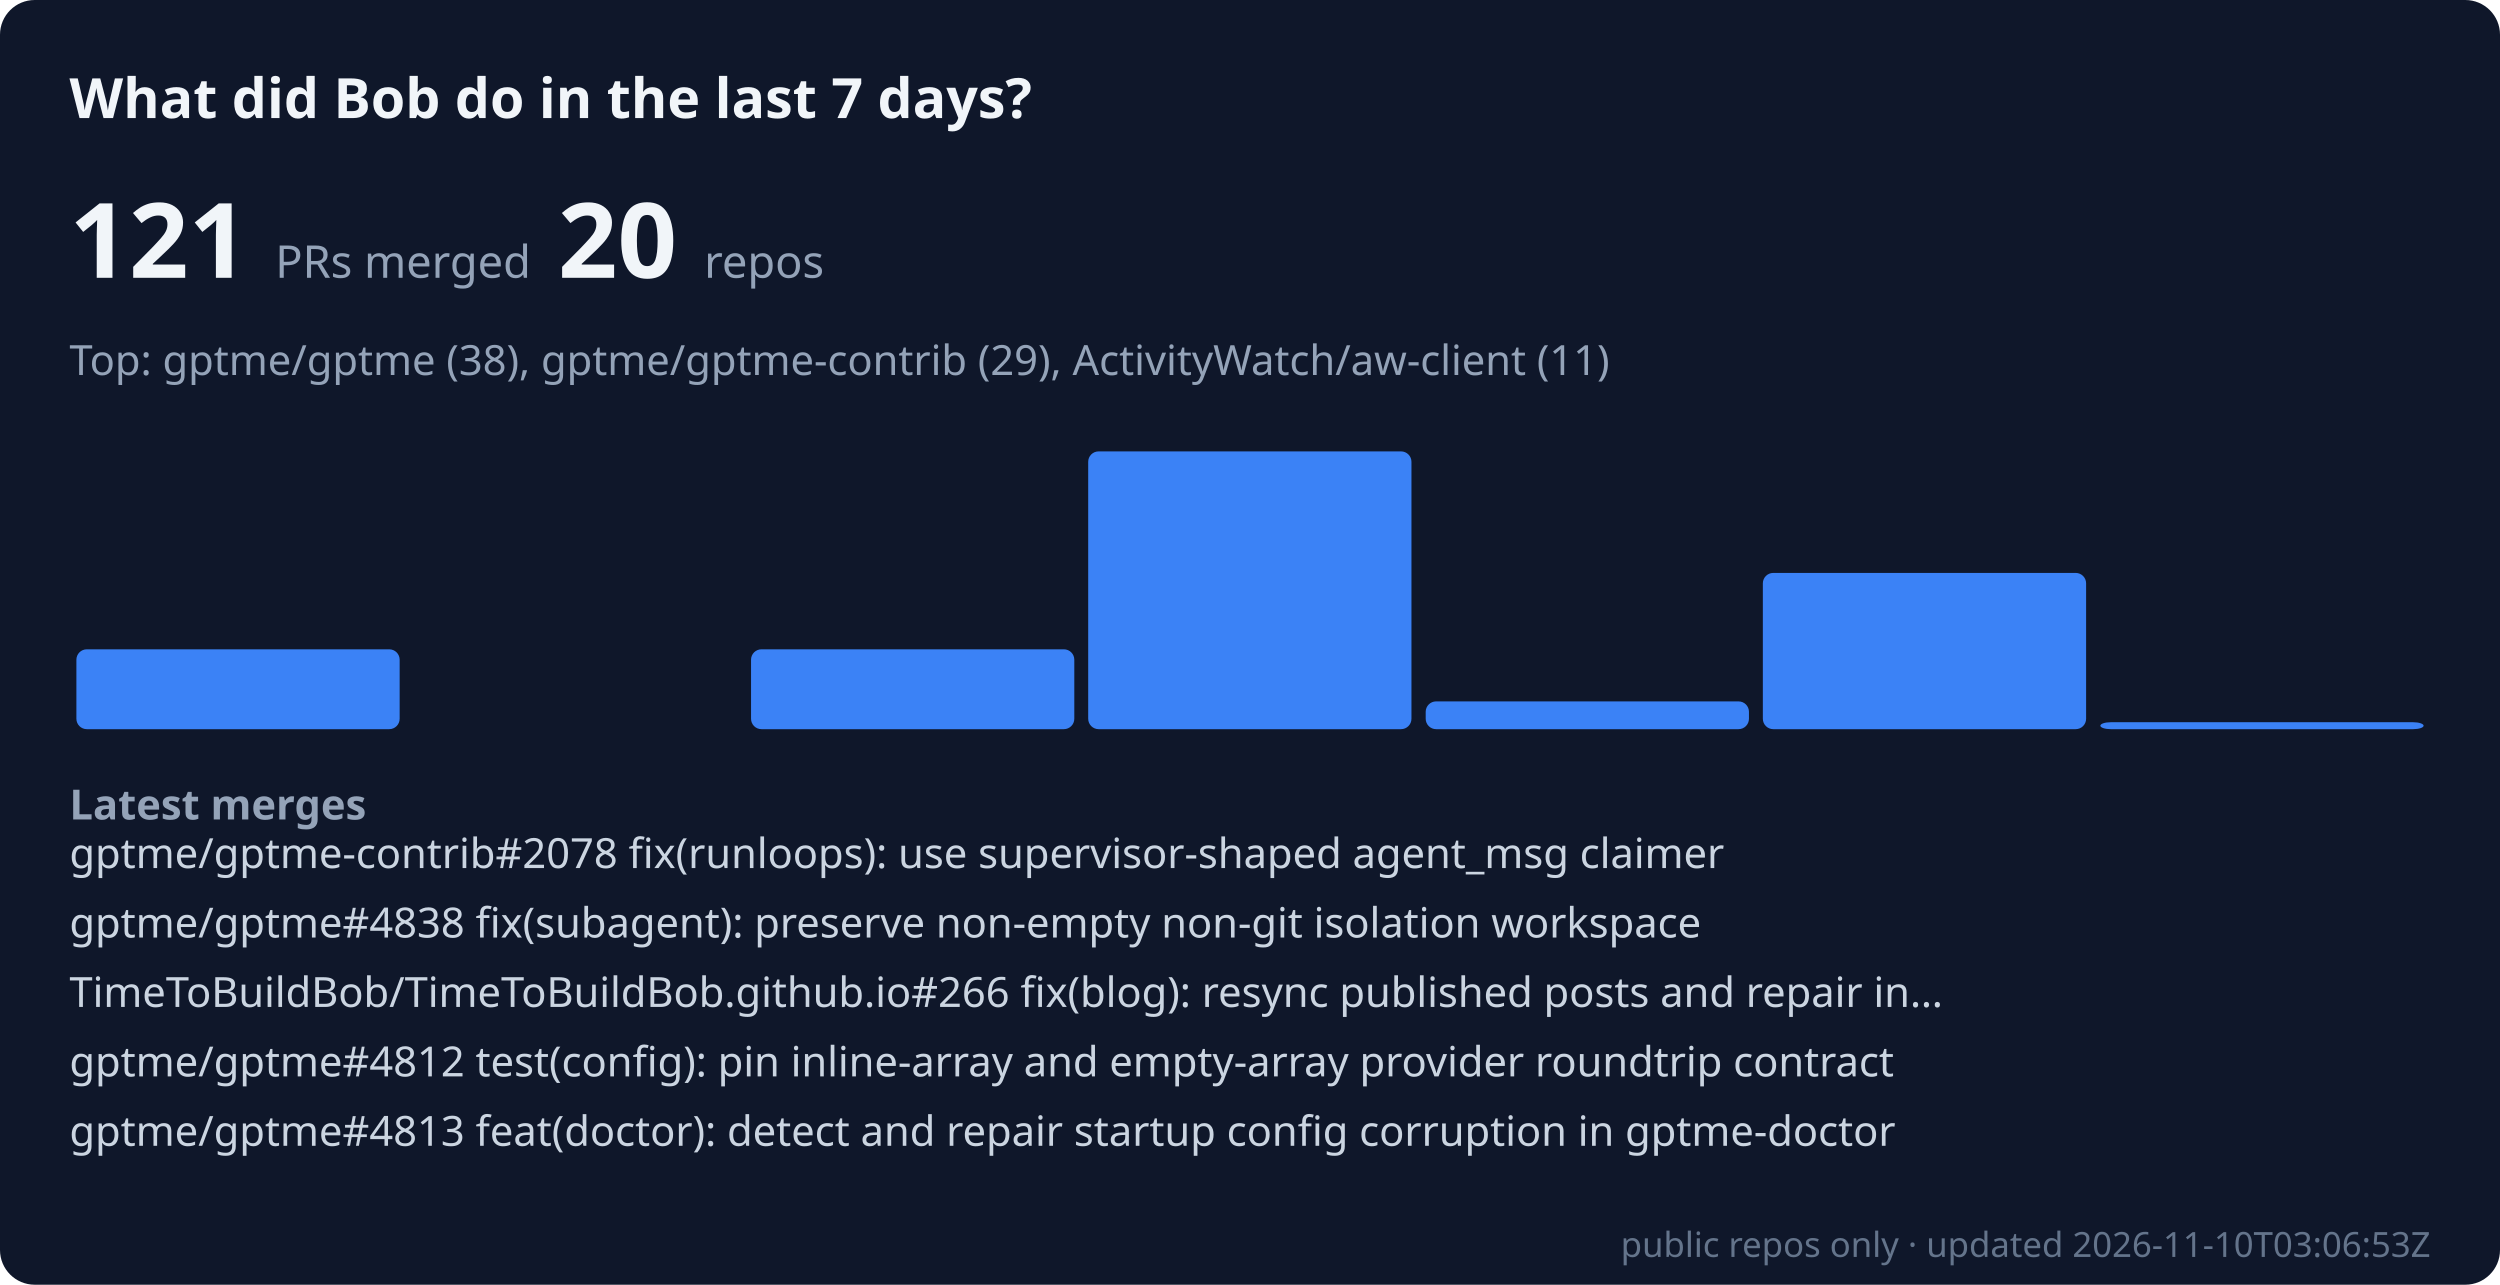
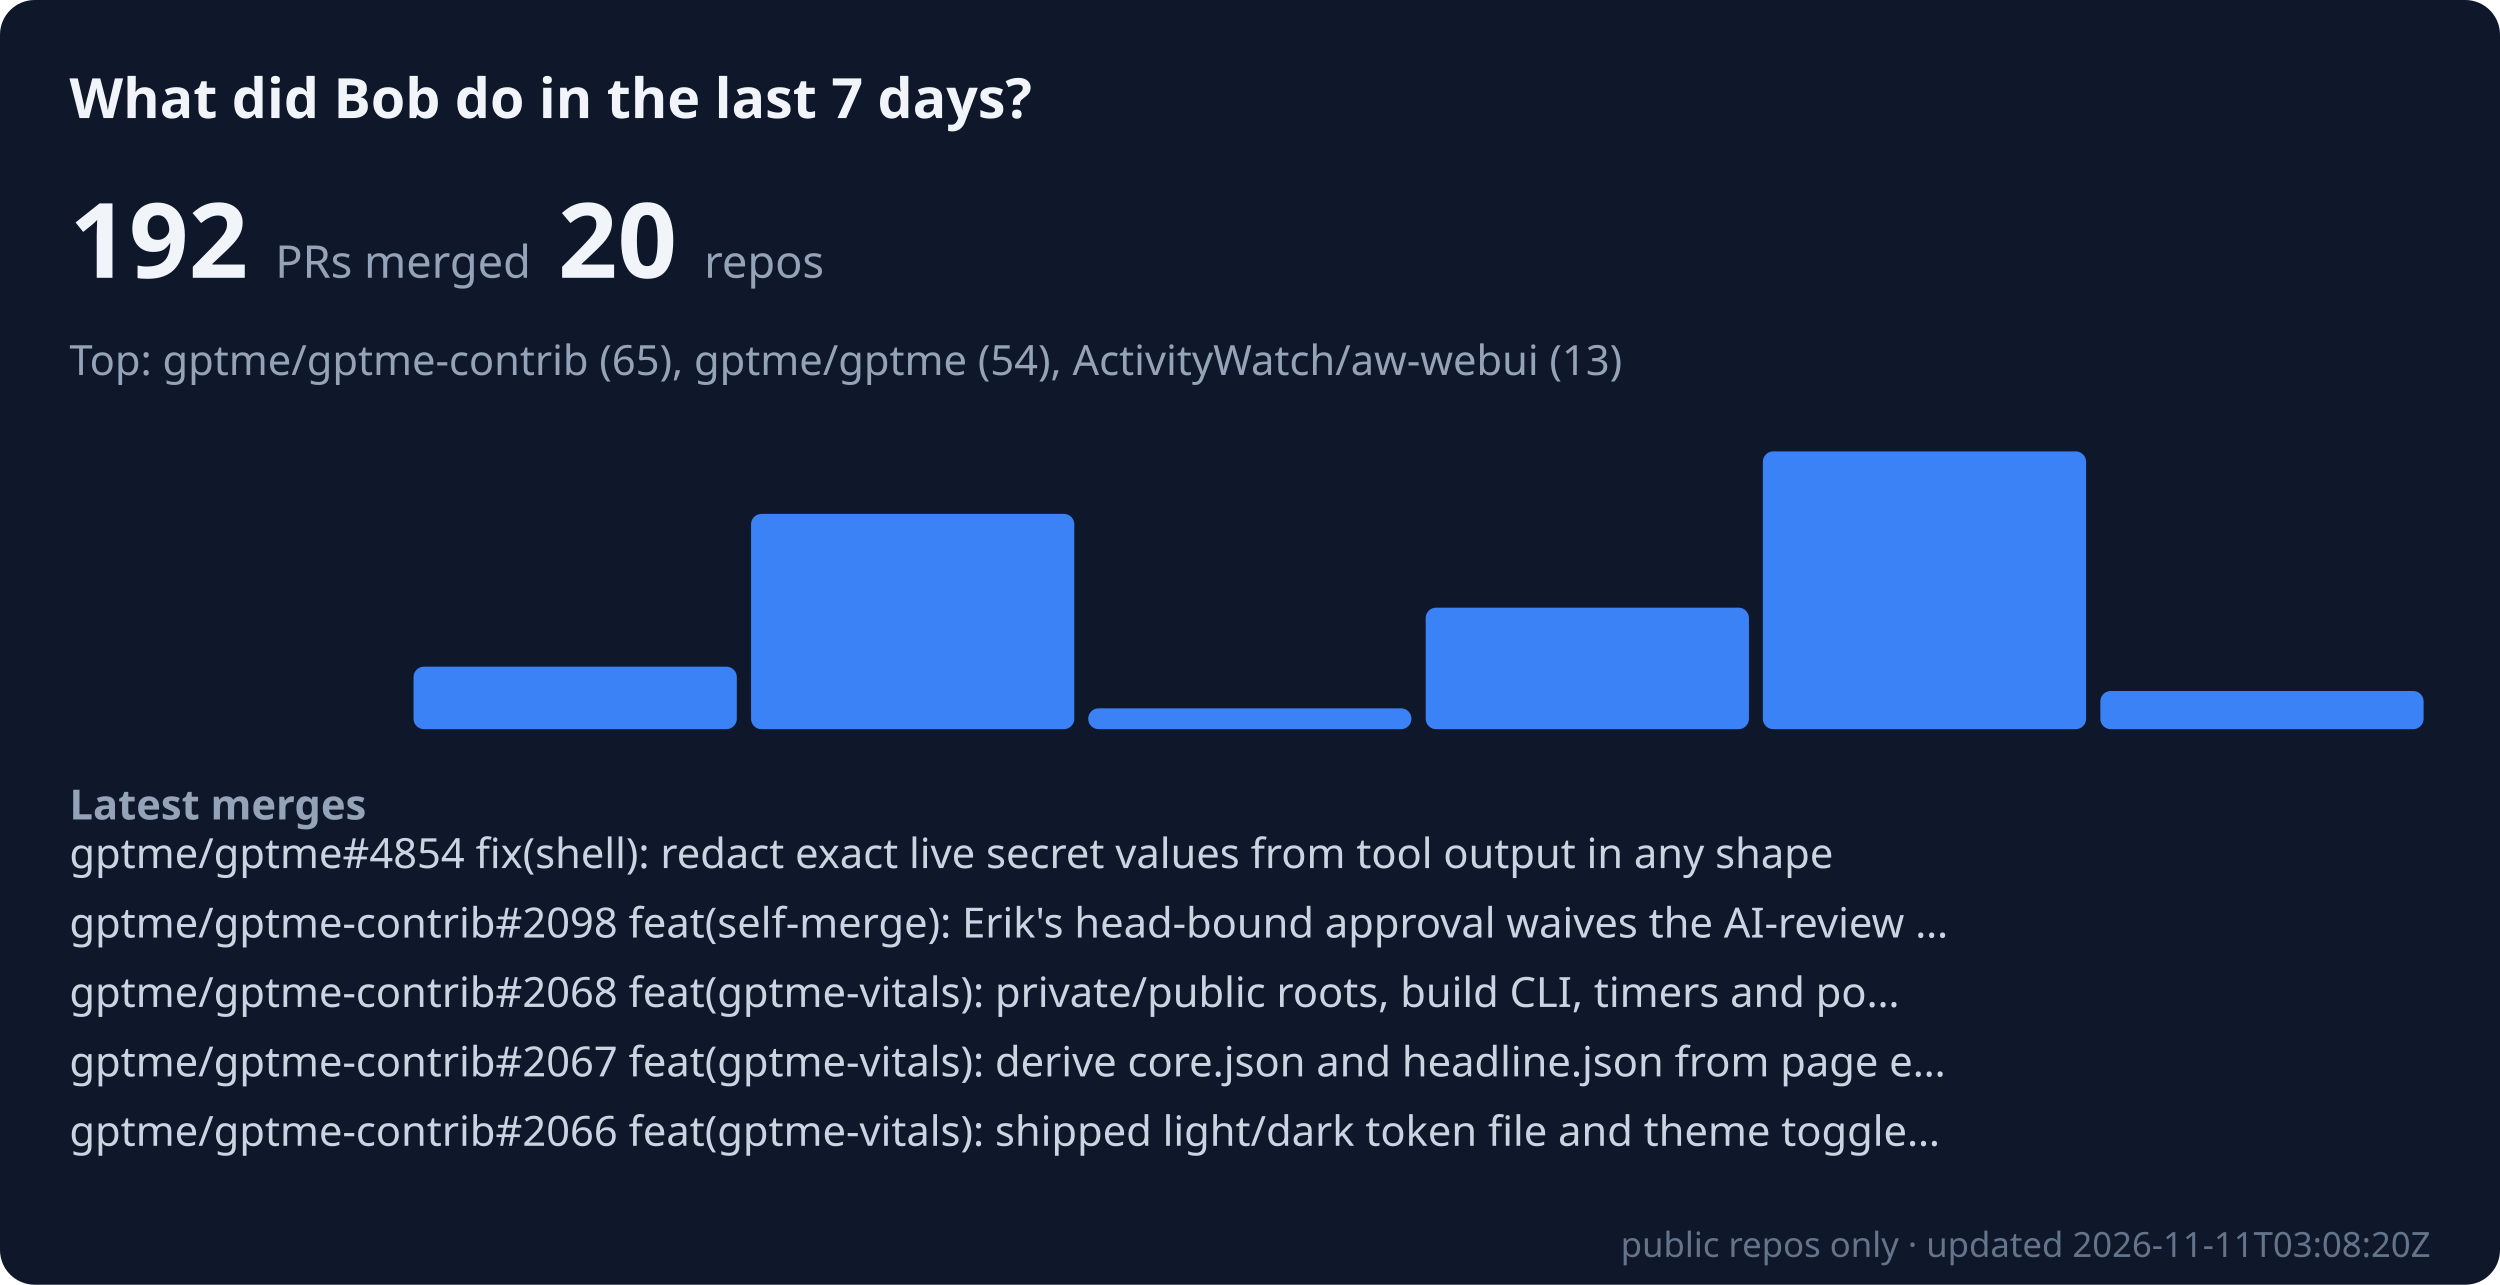
- <svg xmlns="http://www.w3.org/2000/svg" viewBox="0 0 720 370" width="100%" role="img" aria-label="Bob merged 121 public PRs across 20 repos in the last 7 days" font-family="system-ui, sans-serif">
+ <svg xmlns="http://www.w3.org/2000/svg" viewBox="0 0 720 370" width="100%" role="img" aria-label="Bob merged 192 public PRs across 20 repos in the last 7 days" font-family="system-ui, sans-serif">
  <rect width="720" height="370" rx="10" fill="#0f172a" />
  <text x="20" y="34" font-size="16" font-weight="600" fill="#f1f5f9">What did Bob do in the last 7 days?</text>
-   <text x="20" y="80" font-size="30" font-weight="700" fill="#f1f5f9">121 <tspan font-size="13" font-weight="400" fill="#94a3b8">PRs merged</tspan>  20 <tspan font-size="13" font-weight="400" fill="#94a3b8">repos</tspan>
+   <text x="20" y="80" font-size="30" font-weight="700" fill="#f1f5f9">192 <tspan font-size="13" font-weight="400" fill="#94a3b8">PRs merged</tspan>  20 <tspan font-size="13" font-weight="400" fill="#94a3b8">repos</tspan>
  </text>
-   <text x="20" y="108" font-size="12" fill="#94a3b8">Top: gptme/gptme (38), gptme/gptme-contrib (29), ActivityWatch/aw-client (11)</text>
-   <rect x="22.0" y="187" width="93.1" height="23" rx="3" fill="#3b82f6" />
-   <rect x="119.1" y="210" width="93.1" height="0" rx="3" fill="#3b82f6" />
-   <rect x="216.3" y="187" width="93.1" height="23" rx="3" fill="#3b82f6" />
-   <rect x="313.4" y="130" width="93.1" height="80" rx="3" fill="#3b82f6" />
-   <rect x="410.6" y="202" width="93.1" height="8" rx="3" fill="#3b82f6" />
-   <rect x="507.7" y="165" width="93.1" height="45" rx="3" fill="#3b82f6" />
-   <rect x="604.9" y="208" width="93.1" height="2" rx="3" fill="#3b82f6" />
+   <text x="20" y="108" font-size="12" fill="#94a3b8">Top: gptme/gptme-contrib (65), gptme/gptme (54), ActivityWatch/aw-webui (13)</text>
+   <rect x="22.0" y="210" width="93.1" height="0" rx="3" fill="#3b82f6" />
+   <rect x="119.1" y="192" width="93.1" height="18" rx="3" fill="#3b82f6" />
+   <rect x="216.3" y="148" width="93.1" height="62" rx="3" fill="#3b82f6" />
+   <rect x="313.4" y="204" width="93.1" height="6" rx="3" fill="#3b82f6" />
+   <rect x="410.6" y="175" width="93.1" height="35" rx="3" fill="#3b82f6" />
+   <rect x="507.7" y="130" width="93.1" height="80" rx="3" fill="#3b82f6" />
+   <rect x="604.9" y="199" width="93.1" height="11" rx="3" fill="#3b82f6" />
  <text x="20" y="236" font-size="12" font-weight="600" fill="#94a3b8">Latest merges</text>
-   <text x="20" y="250" font-size="12" fill="#cbd5e1">gptme/gptme-contrib#2078 fix(runloops): use supervisor-shaped agent_msg claimer</text>
-   <text x="20" y="270" font-size="12" fill="#cbd5e1">gptme/gptme#4838 fix(subagent): preserve non-empty non-git isolation workspace</text>
-   <text x="20" y="290" font-size="12" fill="#cbd5e1">TimeToBuildBob/TimeToBuildBob.github.io#266 fix(blog): resync published posts and repair in…</text>
-   <text x="20" y="310" font-size="12" fill="#cbd5e1">gptme/gptme#4812 test(config): pin inline-array and empty-array provider roundtrip contract</text>
-   <text x="20" y="330" font-size="12" fill="#cbd5e1">gptme/gptme#4813 feat(doctor): detect and repair startup config corruption in gptme-doctor</text>
-   <text x="700" y="362" font-size="10" text-anchor="end" fill="#64748b">public repos only · updated 2026-11-10T03:06:53Z</text>
+   <text x="20" y="250" font-size="12" fill="#cbd5e1">gptme/gptme#4854 fix(shell): redact exact live secret values from tool output in any shape</text>
+   <text x="20" y="270" font-size="12" fill="#cbd5e1">gptme/gptme-contrib#2098 feat(self-merge): Erik's head-bound approval waives the AI-review …</text>
+   <text x="20" y="290" font-size="12" fill="#cbd5e1">gptme/gptme-contrib#2068 feat(gptme-vitals): private/public roots, build CLI, timers and po…</text>
+   <text x="20" y="310" font-size="12" fill="#cbd5e1">gptme/gptme-contrib#2067 feat(gptme-vitals): derive core.json and headline.json from page e…</text>
+   <text x="20" y="330" font-size="12" fill="#cbd5e1">gptme/gptme-contrib#2066 feat(gptme-vitals): shipped light/dark token file and theme toggle…</text>
+   <text x="700" y="362" font-size="10" text-anchor="end" fill="#64748b">public repos only · updated 2026-11-11T03:08:20Z</text>
</svg>
